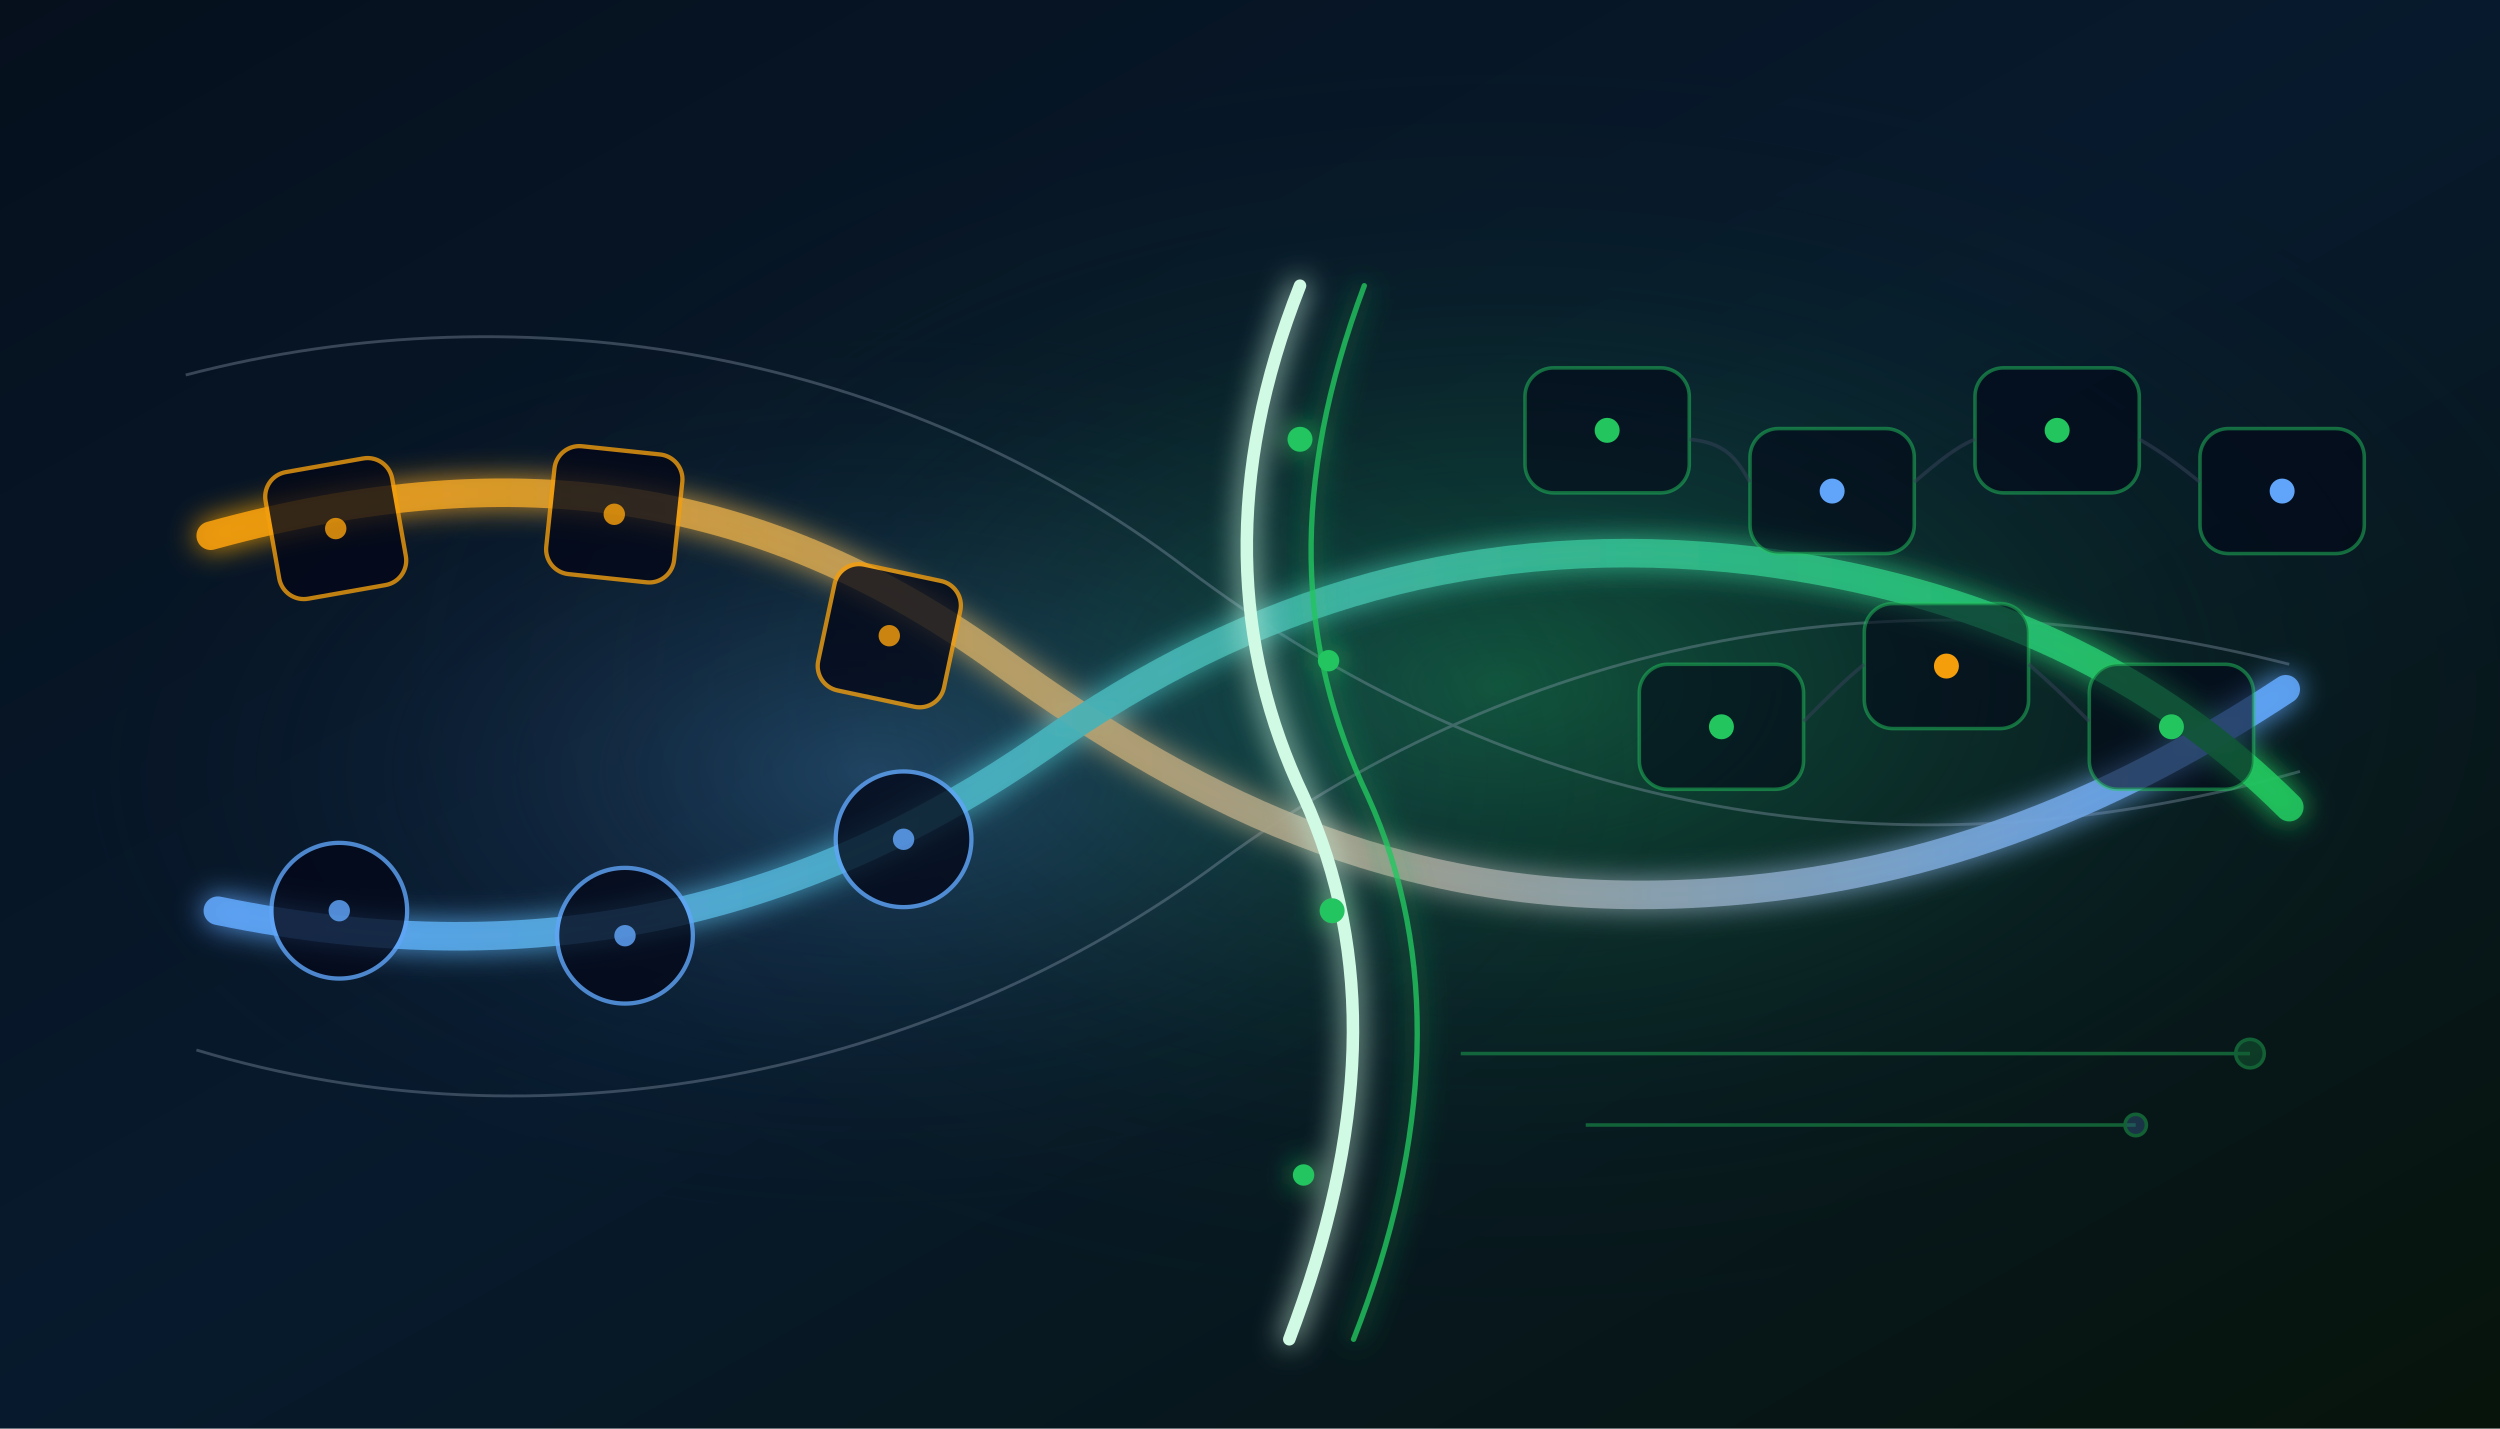
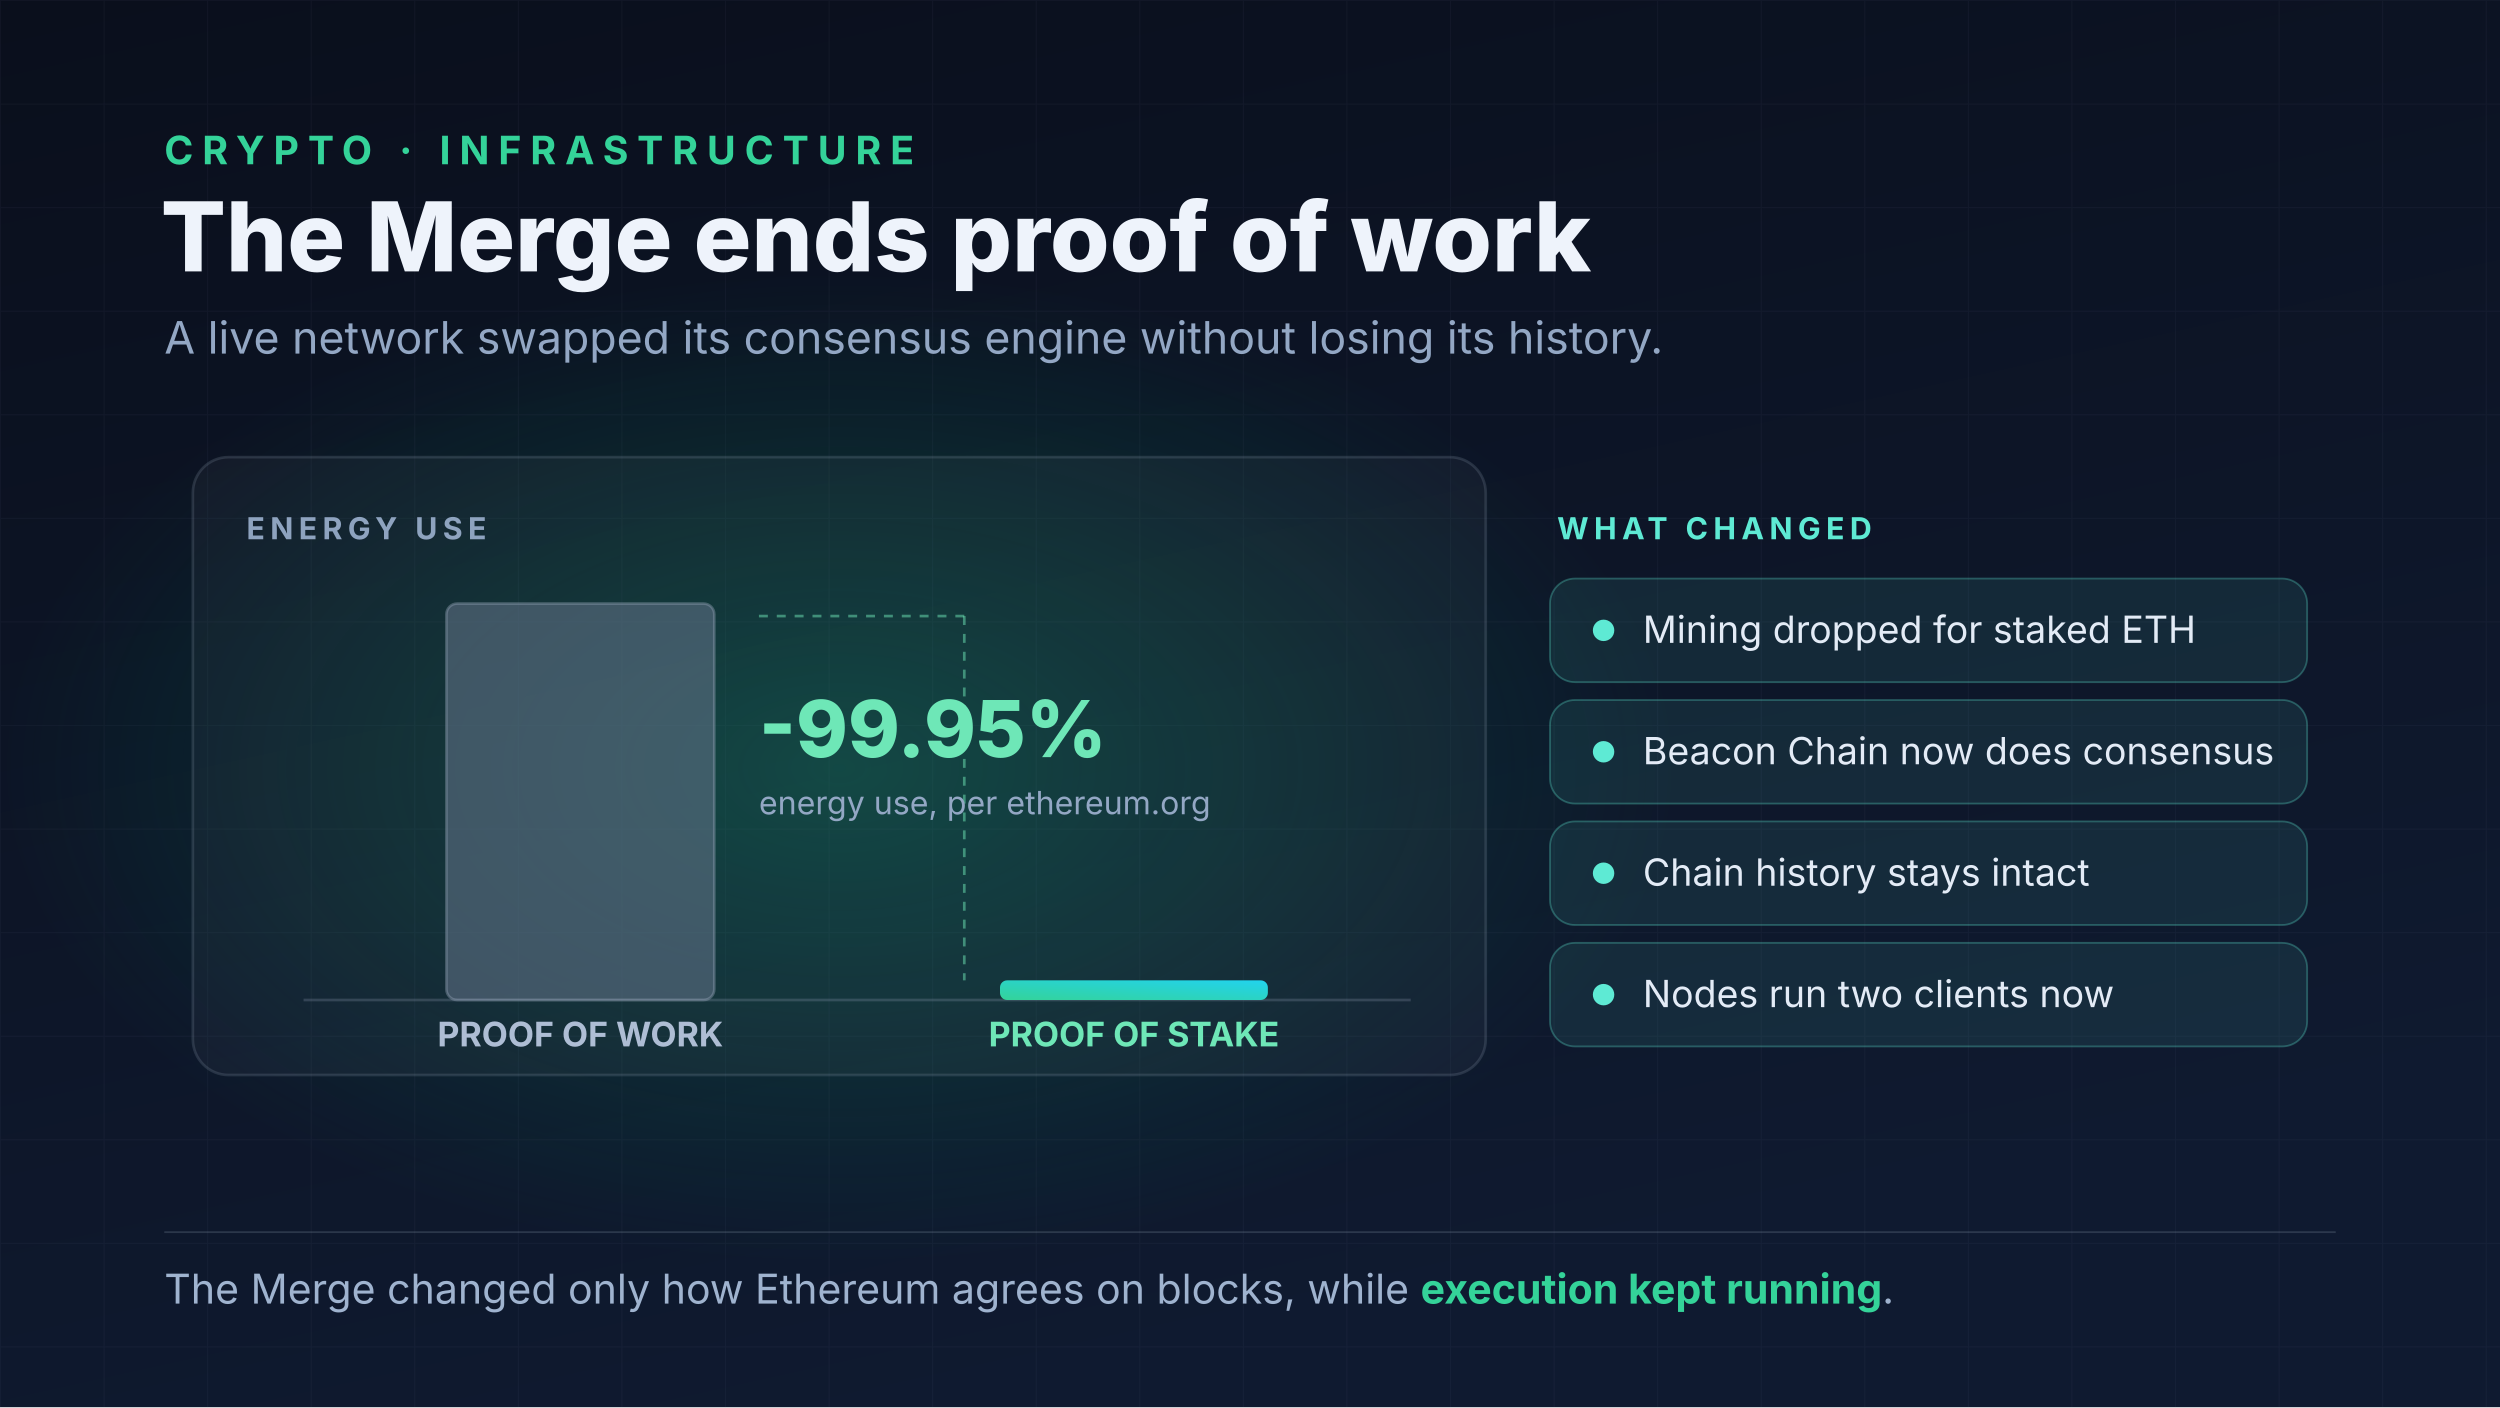
- <svg xmlns="http://www.w3.org/2000/svg" width="1400" height="800" viewBox="0 0 1400 800" role="img" aria-labelledby="title desc">
+ <svg xmlns="http://www.w3.org/2000/svg" width="1400" height="788" viewBox="0 0 1400 788" role="img" aria-labelledby="title desc">
  <defs>
-     <linearGradient id="bg" x1="0" y1="0" x2="1" y2="1">
-       <stop offset="0%" stop-color="#06101d" />
-       <stop offset="50%" stop-color="#071a2d" />
-       <stop offset="100%" stop-color="#07140b" />
+     <linearGradient id="bg" x1="0" y1="0" x2="0.4" y2="1">
+       <stop offset="0%" stop-color="#0a0f1c" />
+       <stop offset="100%" stop-color="#0f1a30" />
    </linearGradient>
-     <radialGradient id="greenGlow" cx="60%" cy="48%" r="46%">
-       <stop offset="0%" stop-color="#22c55e" stop-opacity="0.36" />
-       <stop offset="62%" stop-color="#14532d" stop-opacity="0.1" />
-       <stop offset="100%" stop-color="#06101d" stop-opacity="0" />
+     <linearGradient id="sig" x1="0" y1="1" x2="1" y2="0">
+       <stop offset="0%" stop-color="#34d399" />
+       <stop offset="100%" stop-color="#22d3ee" />
+     </linearGradient>
+     <pattern id="grid" width="58" height="58" patternUnits="userSpaceOnUse">
+       <path d="M58 0 H0 V58" fill="none" stroke="#9fb3cf" stroke-width="1" opacity="0.05" />
+     </pattern>
+     <radialGradient id="glow" cx="50%" cy="50%" r="50%">
+       <stop offset="0%" stop-color="#059669" stop-opacity="0.35" />
+       <stop offset="100%" stop-color="#059669" stop-opacity="0" />
    </radialGradient>
-     <radialGradient id="blueGlow" cx="35%" cy="54%" r="44%">
-       <stop offset="0%" stop-color="#60a5fa" stop-opacity="0.26" />
-       <stop offset="74%" stop-color="#06101d" stop-opacity="0" />
-     </radialGradient>
-     <linearGradient id="work" x1="0" y1="0" x2="1" y2="0">
-       <stop offset="0%" stop-color="#f59e0b" />
-       <stop offset="100%" stop-color="#60a5fa" />
-     </linearGradient>
-     <linearGradient id="stake" x1="0" y1="0" x2="1" y2="0">
-       <stop offset="0%" stop-color="#60a5fa" />
-       <stop offset="100%" stop-color="#22c55e" />
-     </linearGradient>
-     <filter id="soft" x="-40%" y="-80%" width="180%" height="260%">
-       <feGaussianBlur stdDeviation="8" result="blur" />
-       <feMerge>
-         <feMergeNode in="blur" />
-         <feMergeNode in="SourceGraphic" />
-       </feMerge>
-     </filter>
  </defs>
-   <rect width="1400" height="800" fill="url(#bg)" />
-   <rect width="1400" height="800" fill="url(#greenGlow)" />
-   <rect width="1400" height="800" fill="url(#blueGlow)" />
-   <g opacity="0.35" stroke="#94a3b8" stroke-width="1.6" fill="none">
-     <path d="M104 210 C296 160 506 198 664 318 C836 448 1048 500 1288 432" />
-     <path d="M110 588 C302 646 520 604 684 482 C856 356 1062 316 1282 372" />
-   </g>
-   <g filter="url(#soft)" fill="none" stroke-linecap="round" stroke-linejoin="round">
-     <path d="M118 300 C292 252 430 276 560 370 C676 454 792 510 956 500 C1088 492 1192 444 1280 386" stroke="url(#work)" stroke-width="16" opacity="0.9" />
-     <path d="M122 510 C306 548 454 508 584 418 C700 336 828 296 982 314 C1110 330 1208 378 1282 452" stroke="url(#stake)" stroke-width="16" opacity="0.9" />
-   </g>
-   <g opacity="0.78" fill="#020617" stroke-width="2.4">
-     <g stroke="#f59e0b">
-       <rect x="152" y="260" width="72" height="72" rx="14" transform="rotate(-10 188 296)" />
-       <rect x="308" y="252" width="72" height="72" rx="14" transform="rotate(6 344 288)" />
-       <rect x="462" y="320" width="72" height="72" rx="14" transform="rotate(12 498 356)" />
-     </g>
-     <g stroke="#60a5fa">
-       <circle cx="190" cy="510" r="38" />
-       <circle cx="350" cy="524" r="38" />
-       <circle cx="506" cy="470" r="38" />
-     </g>
-   </g>
-   <g transform="translate(652 160)" filter="url(#soft)">
-     <path d="M76 0 C34 106 38 202 78 286 C118 374 114 474 70 590" fill="none" stroke="#d1fae5" stroke-width="7" stroke-linecap="round" />
-     <path d="M112 0 C70 112 74 202 114 286 C154 374 150 478 106 590" fill="none" stroke="#22c55e" stroke-width="3" stroke-linecap="round" opacity="0.8" />
-     <g fill="#22c55e">
-       <circle cx="76" cy="86" r="7" />
-       <circle cx="92" cy="210" r="6" />
-       <circle cx="94" cy="350" r="7" />
-       <circle cx="78" cy="498" r="6" />
-     </g>
-   </g>
-   <g transform="translate(854 206)">
-     <g fill="#020617" fill-opacity="0.58" stroke="#22c55e" stroke-opacity="0.5" stroke-width="2">
-       <rect x="0" y="0" width="92" height="70" rx="16" />
-       <rect x="126" y="34" width="92" height="70" rx="16" />
-       <rect x="252" y="0" width="92" height="70" rx="16" />
-       <rect x="378" y="34" width="92" height="70" rx="16" />
-       <rect x="64" y="166" width="92" height="70" rx="16" />
-       <rect x="190" y="132" width="92" height="70" rx="16" />
-       <rect x="316" y="166" width="92" height="70" rx="16" />
-     </g>
-     <g fill="#dcfce7">
-       <circle cx="46" cy="35" r="7" fill="#22c55e" />
-       <circle cx="172" cy="69" r="7" fill="#60a5fa" />
-       <circle cx="298" cy="35" r="7" fill="#22c55e" />
-       <circle cx="424" cy="69" r="7" fill="#60a5fa" />
-       <circle cx="110" cy="201" r="7" fill="#22c55e" />
-       <circle cx="236" cy="167" r="7" fill="#f59e0b" />
-       <circle cx="362" cy="201" r="7" fill="#22c55e" />
-     </g>
-     <g stroke="#334155" stroke-width="2" fill="none" opacity="0.56">
-       <path d="M92 40 C112 42 118 50 126 64" />
-       <path d="M218 64 C232 52 242 44 252 40" />
-       <path d="M344 40 C358 48 368 56 378 64" />
-       <path d="M156 198 C170 184 180 174 190 166" />
-       <path d="M282 166 C296 178 306 188 316 198" />
-     </g>
-   </g>
-   <g fill="#f8fafc" opacity="0.82">
-     <circle cx="188" cy="296" r="6" fill="#f59e0b" />
-     <circle cx="344" cy="288" r="6" fill="#f59e0b" />
-     <circle cx="498" cy="356" r="6" fill="#f59e0b" />
-     <circle cx="190" cy="510" r="6" fill="#60a5fa" />
-     <circle cx="350" cy="524" r="6" fill="#60a5fa" />
-     <circle cx="506" cy="470" r="6" fill="#60a5fa" />
-   </g>
-   <g opacity="0.42" stroke="#22c55e" stroke-width="2" fill="none">
-     <path d="M818 590 H1260" />
-     <path d="M888 630 H1196" />
-     <circle cx="1260" cy="590" r="8" fill="#22c55e" fill-opacity="0.5" />
-     <circle cx="1196" cy="630" r="6" fill="#60a5fa" fill-opacity="0.5" />
-   </g>
+   <rect width="1400" height="788" fill="url(#bg)" />
+   <rect width="1400" height="788" fill="url(#grid)" />
+   <ellipse cx="470" cy="430" rx="470" ry="280" fill="url(#glow)" />
+   <text x="92" y="92" fill="#34d399" font-family="Inter,'Segoe UI',system-ui,sans-serif" font-size="22" font-weight="700" letter-spacing="5">CRYPTO · INFRASTRUCTURE</text>
+   <text x="90" y="152" fill="#eef3fb" font-family="Inter,'Segoe UI',system-ui,sans-serif" font-size="54" font-weight="800">The Merge ends proof of work</text>
+   <text x="92" y="198" fill="#93a7c4" font-family="Inter,'Segoe UI',system-ui,sans-serif" font-size="25">A live network swapped its consensus engine without losing its history.</text>
+   <rect x="108" y="256" width="724" height="346" rx="20" fill="#ffffff" fill-opacity="0.035" stroke="#94a3b8" stroke-opacity="0.20" stroke-width="1.5" />
+   <text x="138" y="302" fill="#8ea3bf" font-family="Inter,'Segoe UI',system-ui,sans-serif" font-size="17" font-weight="700" letter-spacing="3">ENERGY USE</text>
+   <line x1="170" y1="560" x2="790" y2="560" stroke="#94a3b8" stroke-opacity="0.25" stroke-width="1.5" />
+   <rect x="250" y="338" width="150" height="222" rx="6" fill="#64748b" fill-opacity="0.55" stroke="#94a3b8" stroke-opacity="0.4" stroke-width="1.5" />
+   <text x="325" y="586" fill="#aebdd4" font-family="Inter,'Segoe UI',system-ui,sans-serif" font-size="19" font-weight="700" text-anchor="middle">PROOF OF WORK</text>
+   <rect x="560" y="549" width="150" height="11" rx="4" fill="url(#sig)" />
+   <text x="635" y="586" fill="#6ee7b7" font-family="Inter,'Segoe UI',system-ui,sans-serif" font-size="19" font-weight="700" text-anchor="middle">PROOF OF STAKE</text>
+   <line x1="425" y1="345" x2="540" y2="345" stroke="#6ee7b7" stroke-opacity="0.5" stroke-width="1.5" stroke-dasharray="5 5" />
+   <line x1="540" y1="345" x2="540" y2="549" stroke="#6ee7b7" stroke-opacity="0.5" stroke-width="1.5" stroke-dasharray="5 5" />
+   <text x="425" y="424" fill="#6ee7b7" font-family="Inter,'Segoe UI',system-ui,sans-serif" font-size="44" font-weight="800">-99.95%</text>
+   <text x="425" y="456" fill="#93a7c4" font-family="Inter,'Segoe UI',system-ui,sans-serif" font-size="18">energy use, per ethereum.org</text>
+   <text x="872" y="302" fill="#5eead4" font-family="Inter,'Segoe UI',system-ui,sans-serif" font-size="17" font-weight="700" letter-spacing="3">WHAT CHANGED</text>
+   <rect x="868" y="324" width="424" height="58" rx="14" fill="#5eead4" fill-opacity="0.09" stroke="#5eead4" stroke-opacity="0.3" />
+   <circle cx="898" cy="353" r="6" fill="#5eead4" />
+   <text x="920" y="360" fill="#e3ebf6" font-family="Inter,'Segoe UI',system-ui,sans-serif" font-size="21">Mining dropped for staked ETH</text>
+   <rect x="868" y="392" width="424" height="58" rx="14" fill="#5eead4" fill-opacity="0.09" stroke="#5eead4" stroke-opacity="0.3" />
+   <circle cx="898" cy="421" r="6" fill="#5eead4" />
+   <text x="920" y="428" fill="#e3ebf6" font-family="Inter,'Segoe UI',system-ui,sans-serif" font-size="21">Beacon Chain now does consensus</text>
+   <rect x="868" y="460" width="424" height="58" rx="14" fill="#5eead4" fill-opacity="0.09" stroke="#5eead4" stroke-opacity="0.3" />
+   <circle cx="898" cy="489" r="6" fill="#5eead4" />
+   <text x="920" y="496" fill="#e3ebf6" font-family="Inter,'Segoe UI',system-ui,sans-serif" font-size="21">Chain history stays intact</text>
+   <rect x="868" y="528" width="424" height="58" rx="14" fill="#5eead4" fill-opacity="0.09" stroke="#5eead4" stroke-opacity="0.3" />
+   <circle cx="898" cy="557" r="6" fill="#5eead4" />
+   <text x="920" y="564" fill="#e3ebf6" font-family="Inter,'Segoe UI',system-ui,sans-serif" font-size="21">Nodes run two clients now</text>
+   <line x1="92" y1="690" x2="1308" y2="690" stroke="#94a3b8" stroke-opacity="0.22" stroke-width="1" />
+   <text x="92" y="730" fill="#9fb3cf" font-family="Inter,'Segoe UI',system-ui,sans-serif" font-size="23">The Merge changed only how Ethereum agrees on blocks, while <tspan fill="#34d399" font-weight="700">execution kept running</tspan>.</text>
</svg>
